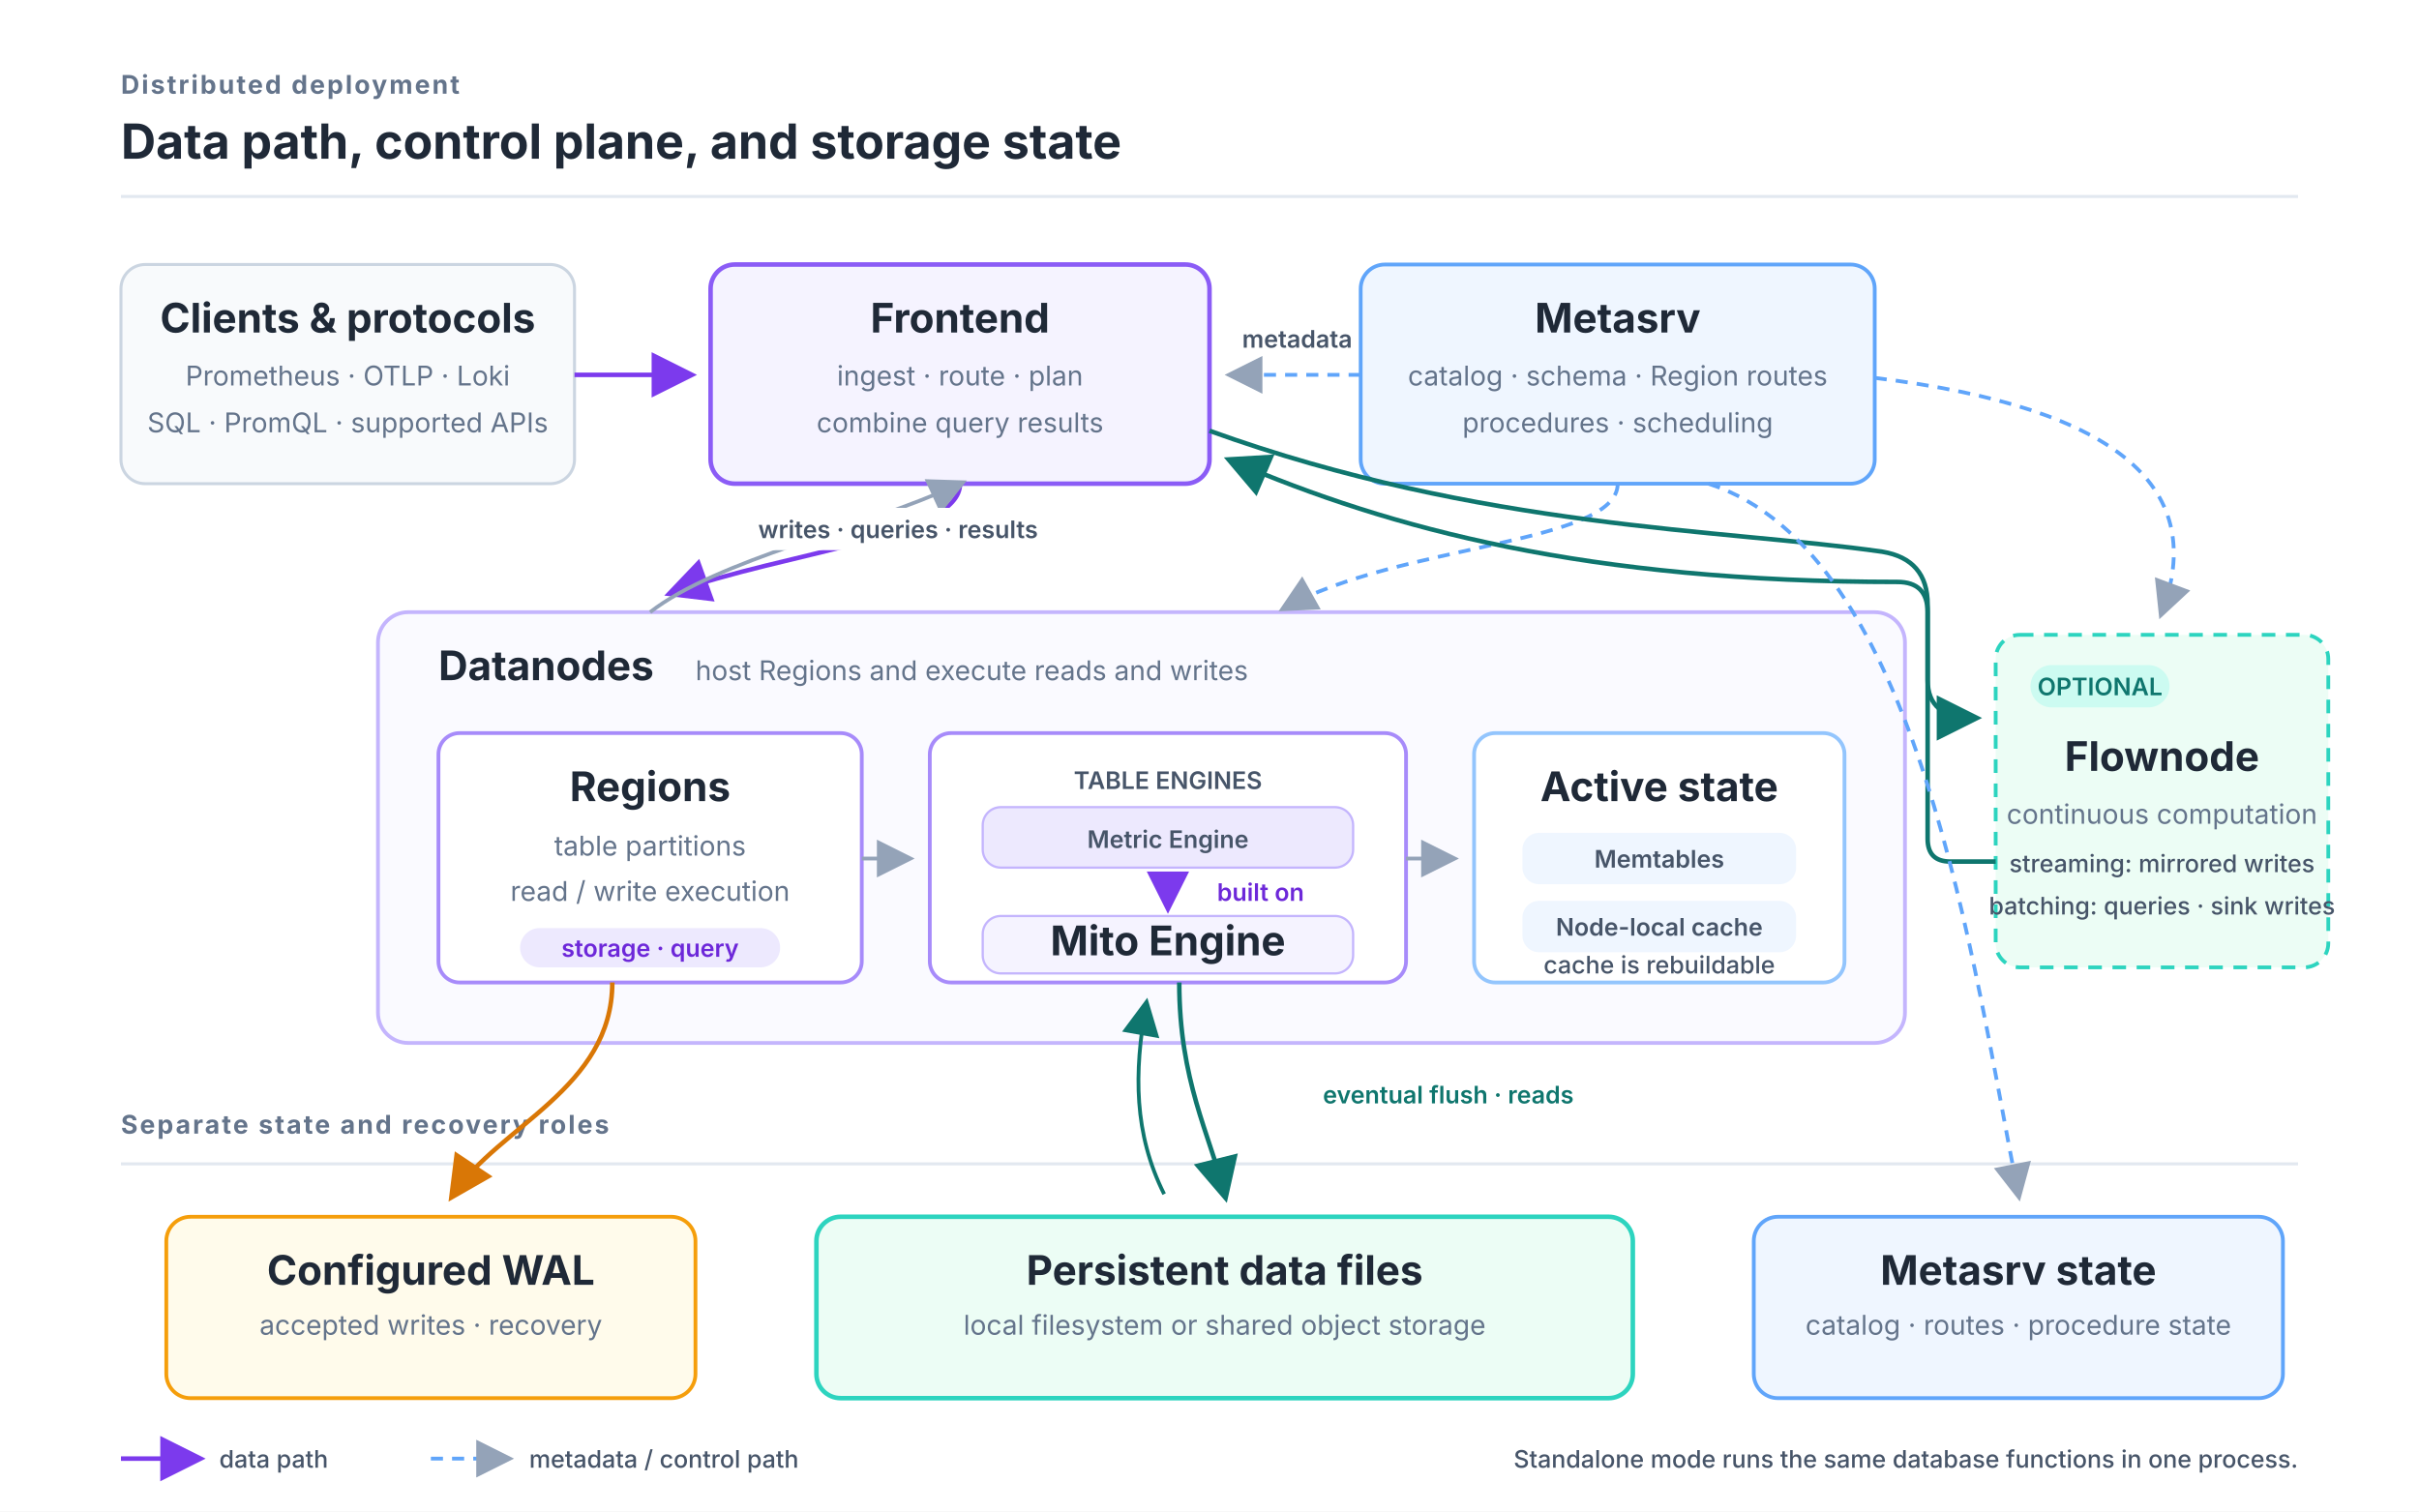
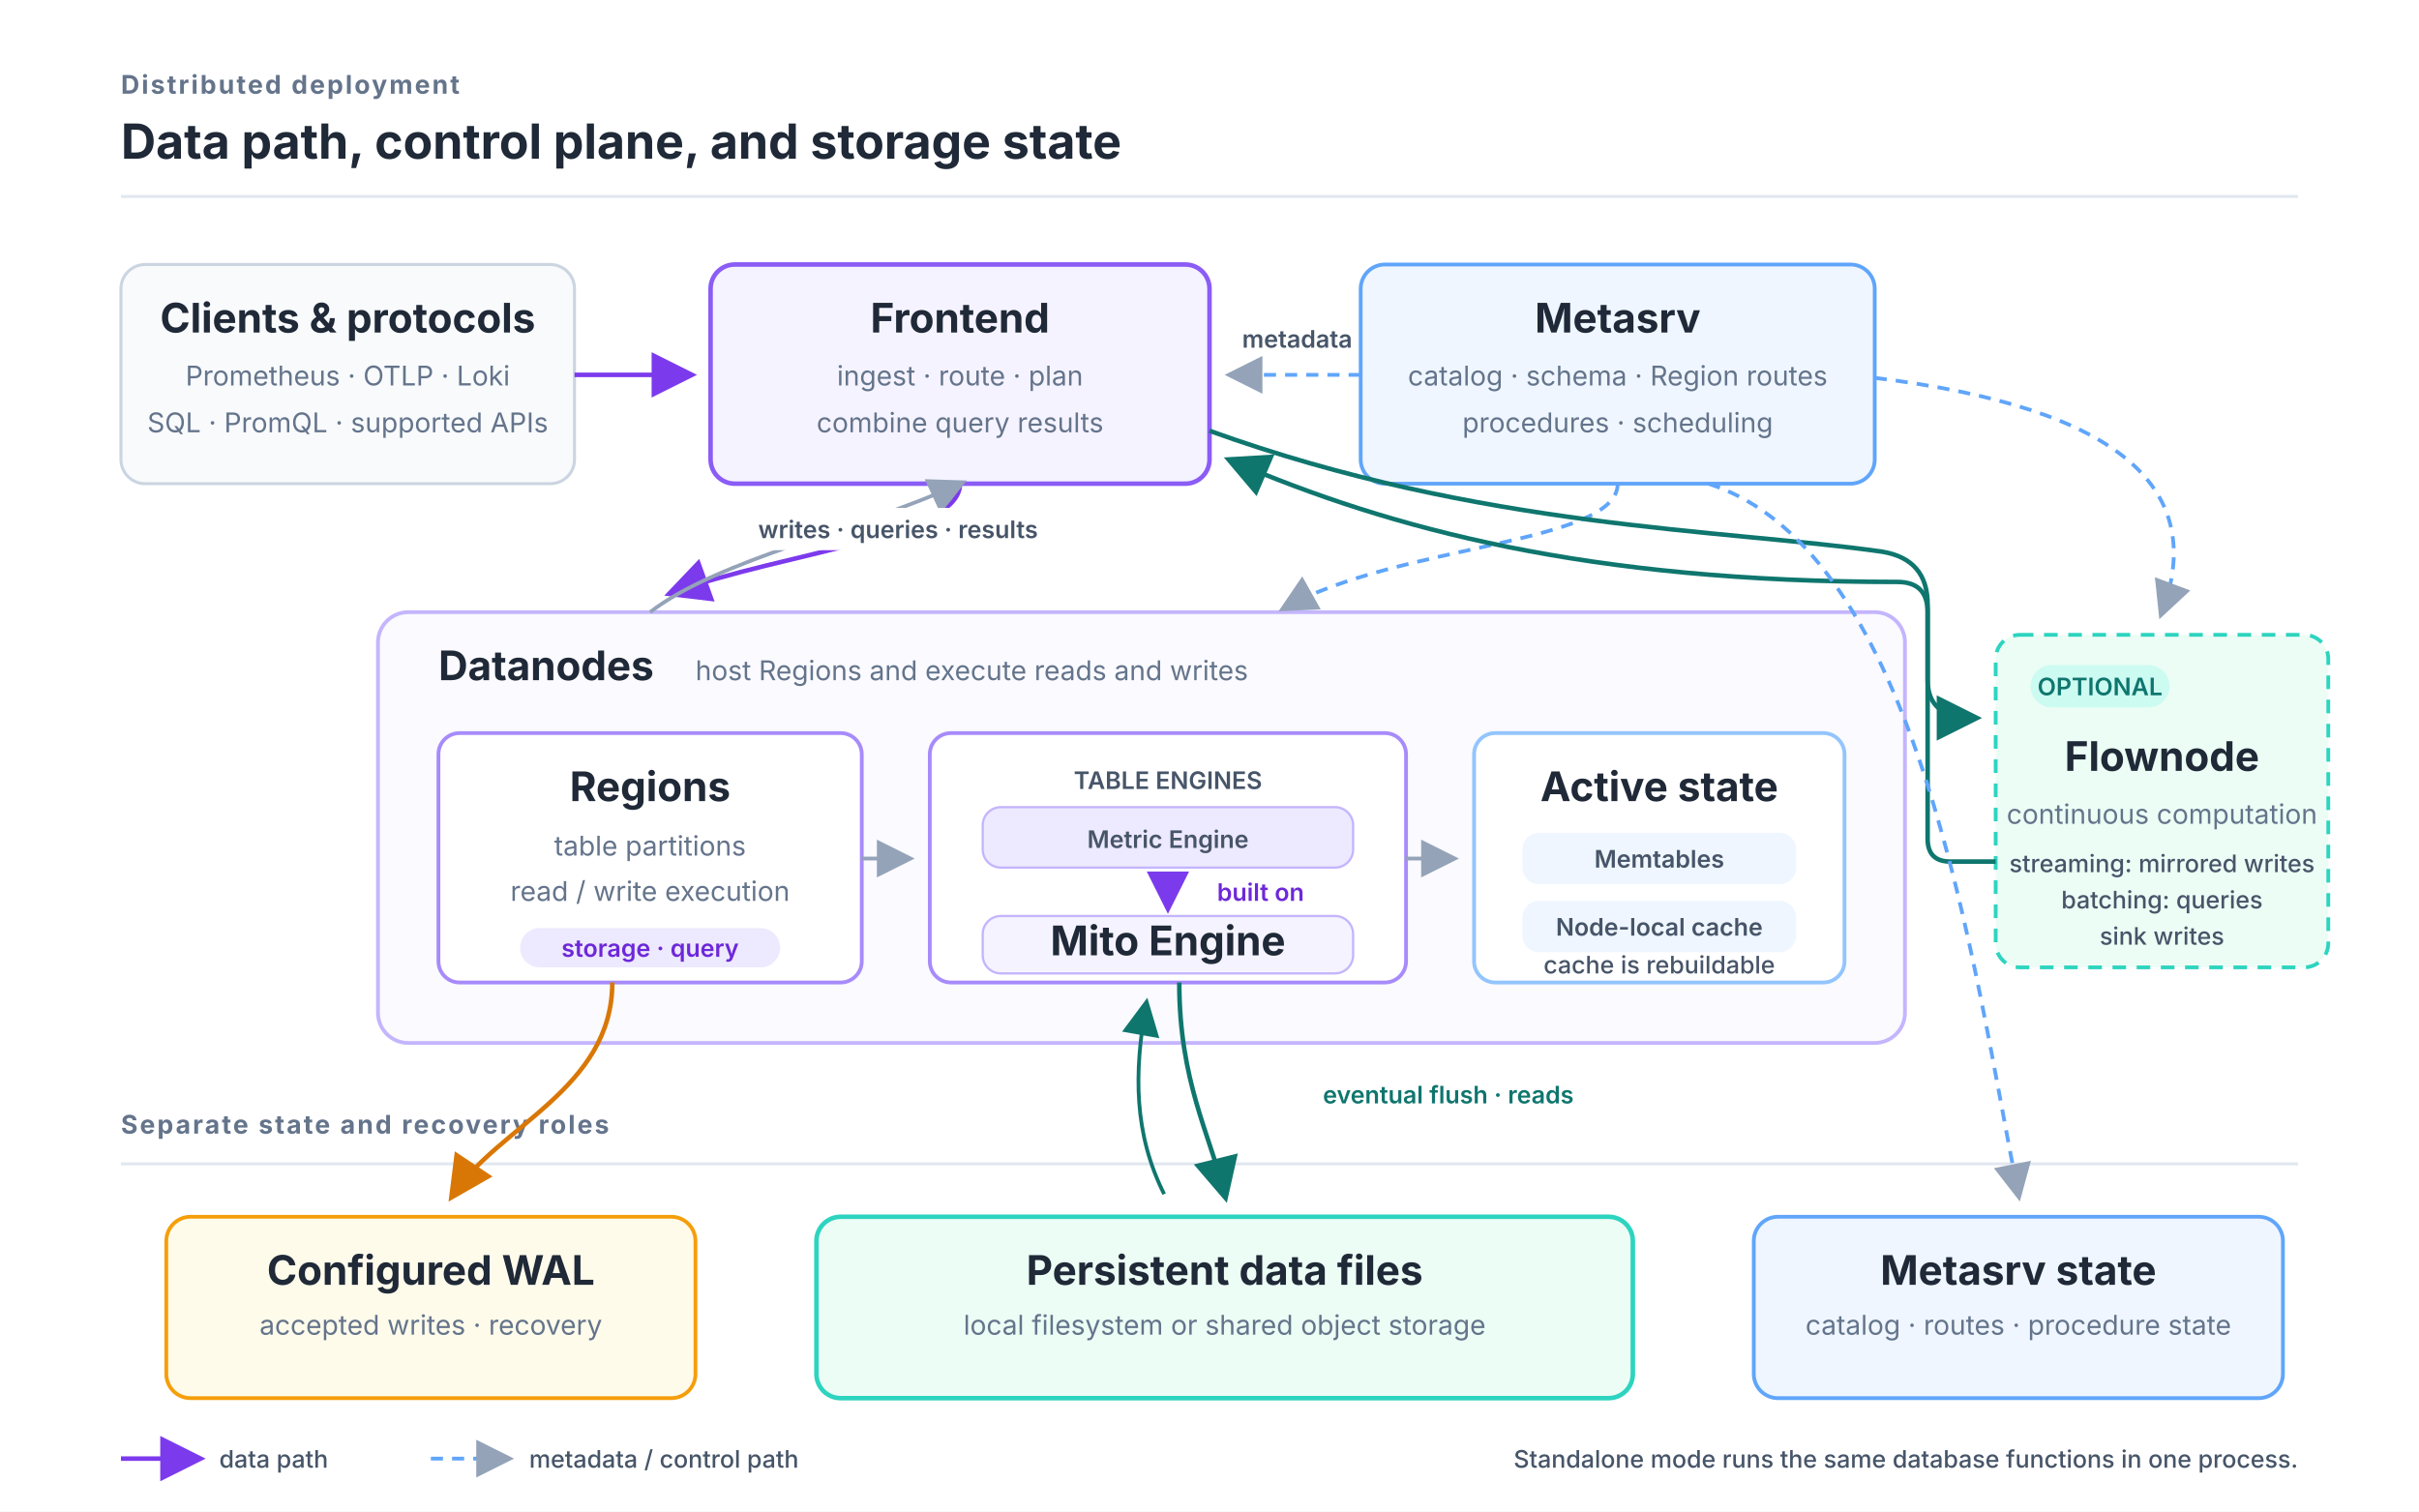
<svg xmlns="http://www.w3.org/2000/svg" width="1600" height="1000" viewBox="0 0 1600 1000" role="img" aria-labelledby="title desc">
  <defs>
    <marker id="arrow-slate" markerWidth="10" markerHeight="10" refX="8" refY="5" orient="auto" markerUnits="strokeWidth">
      <path d="M0,0 L10,5 L0,10 z" fill="#94A3B8" />
    </marker>
    <marker id="arrow-purple" markerWidth="10" markerHeight="10" refX="8" refY="5" orient="auto" markerUnits="strokeWidth">
      <path d="M0,0 L10,5 L0,10 z" fill="#7C3AED" />
    </marker>
    <marker id="arrow-teal" markerWidth="10" markerHeight="10" refX="8" refY="5" orient="auto" markerUnits="strokeWidth">
      <path d="M0,0 L10,5 L0,10 z" fill="#0F766E" />
    </marker>
    <marker id="arrow-amber" markerWidth="10" markerHeight="10" refX="8" refY="5" orient="auto" markerUnits="strokeWidth">
      <path d="M0,0 L10,5 L0,10 z" fill="#D97706" />
    </marker>
    <style>
      .kicker { font: 650 17px Inter, ui-sans-serif, system-ui, -apple-system, BlinkMacSystemFont, "Segoe UI", sans-serif; letter-spacing: .08em; text-transform: uppercase; fill: #64748B; }
      .headline { font: 650 32px Inter, ui-sans-serif, system-ui, -apple-system, BlinkMacSystemFont, "Segoe UI", sans-serif; fill: #1F2937; }
      .title { font: 650 27px Inter, ui-sans-serif, system-ui, -apple-system, BlinkMacSystemFont, "Segoe UI", sans-serif; fill: #1F2937; }
      .subtitle { font: 400 18px Inter, ui-sans-serif, system-ui, -apple-system, BlinkMacSystemFont, "Segoe UI", sans-serif; fill: #64748B; }
      .small { font: 500 16px Inter, ui-sans-serif, system-ui, -apple-system, BlinkMacSystemFont, "Segoe UI", sans-serif; fill: #475569; }
      .label { font: 600 16px Inter, ui-sans-serif, system-ui, -apple-system, BlinkMacSystemFont, "Segoe UI", sans-serif; fill: #475569; }
      .purple { font: 600 16px Inter, ui-sans-serif, system-ui, -apple-system, BlinkMacSystemFont, "Segoe UI", sans-serif; fill: #6D28D9; }
      .teal { font: 600 16px Inter, ui-sans-serif, system-ui, -apple-system, BlinkMacSystemFont, "Segoe UI", sans-serif; fill: #0F766E; }
      .amber { font: 600 16px Inter, ui-sans-serif, system-ui, -apple-system, BlinkMacSystemFont, "Segoe UI", sans-serif; fill: #B45309; }
    </style>
  </defs>
  <rect width="1600" height="1000" fill="#FFFFFF" />
  <text x="80" y="62" class="kicker">Distributed deployment</text>
  <text x="80" y="105" class="headline">Data path, control plane, and storage state</text>
  <line x1="80" y1="130" x2="1520" y2="130" stroke="#E2E8F0" stroke-width="2" />
  <rect x="80" y="175" width="300" height="145" rx="16" fill="#F8FAFC" stroke="#CBD5E1" stroke-width="2" />
  <text x="230" y="220" text-anchor="middle" class="title">Clients &amp; protocols</text>
  <text x="230" y="255" text-anchor="middle" class="subtitle">Prometheus · OTLP · Loki</text>
  <text x="230" y="286" text-anchor="middle" class="subtitle">SQL · PromQL · supported APIs</text>
  <rect x="470" y="175" width="330" height="145" rx="16" fill="#F5F3FF" stroke="#8B5CF6" stroke-width="3" />
  <text x="635" y="220" text-anchor="middle" class="title">Frontend</text>
  <text x="635" y="255" text-anchor="middle" class="subtitle">ingest · route · plan</text>
  <text x="635" y="286" text-anchor="middle" class="subtitle">combine query results</text>
  <path d="M380 248 L455 248" fill="none" stroke="#7C3AED" stroke-width="3" marker-end="url(#arrow-purple)" />
  <rect x="900" y="175" width="340" height="145" rx="16" fill="#EFF6FF" stroke="#60A5FA" stroke-width="2.5" />
  <text x="1070" y="220" text-anchor="middle" class="title">Metasrv</text>
  <text x="1070" y="255" text-anchor="middle" class="subtitle">catalog · schema · Region routes</text>
  <text x="1070" y="286" text-anchor="middle" class="subtitle">procedures · scheduling</text>
  <path d="M900 248 L815 248" fill="none" stroke="#60A5FA" stroke-width="2.5" stroke-dasharray="8 6" marker-end="url(#arrow-slate)" />
  <text x="858" y="230" text-anchor="middle" class="label">metadata</text>
  <rect x="250" y="405" width="1010" height="285" rx="20" fill="#FAFAFF" stroke="#C4B5FD" stroke-width="2.5" />
  <text x="290" y="450" class="title">Datanodes</text>
  <text x="460" y="450" class="subtitle">host Regions and execute reads and writes</text>
  <rect x="290" y="485" width="280" height="165" rx="14" fill="#FFFFFF" stroke="#A78BFA" stroke-width="2.5" />
  <text x="430" y="530" text-anchor="middle" class="title">Regions</text>
  <text x="430" y="566" text-anchor="middle" class="subtitle">table partitions</text>
  <text x="430" y="596" text-anchor="middle" class="subtitle">read / write execution</text>
  <rect x="344" y="614" width="172" height="26" rx="13" fill="#EDE9FE" />
  <text x="430" y="633" text-anchor="middle" class="purple">storage · query</text>
  <rect x="615" y="485" width="315" height="165" rx="14" fill="#FFFFFF" stroke="#A78BFA" stroke-width="2.5" />
  <text x="772.5" y="522" text-anchor="middle" class="label">TABLE ENGINES</text>
  <rect x="650" y="534" width="245" height="40" rx="12" fill="#EDE9FE" stroke="#C4B5FD" stroke-width="1.5" />
  <text x="772.5" y="561" text-anchor="middle" class="label">Metric Engine</text>
  <path d="M772.5 578 L772.5 599" fill="none" stroke="#8B5CF6" stroke-width="2.8" marker-end="url(#arrow-purple)" />
  <text x="805" y="596" class="purple">built on</text>
  <rect x="650" y="606" width="245" height="38" rx="12" fill="#F5F3FF" stroke="#C4B5FD" stroke-width="1.5" />
  <text x="772.5" y="632" text-anchor="middle" class="title">Mito Engine</text>
  <rect x="975" y="485" width="245" height="165" rx="14" fill="#FFFFFF" stroke="#93C5FD" stroke-width="2.5" />
  <text x="1097.5" y="530" text-anchor="middle" class="title">Active state</text>
  <rect x="1007" y="551" width="181" height="34" rx="11" fill="#EFF6FF" />
  <text x="1097.5" y="574" text-anchor="middle" class="label">Memtables</text>
  <rect x="1007" y="596" width="181" height="34" rx="11" fill="#EFF6FF" />
  <text x="1097.5" y="619" text-anchor="middle" class="label">Node-local cache</text>
  <text x="1097.5" y="644" text-anchor="middle" class="small">cache is rebuildable</text>
  <path d="M635 320 C635 355, 520 365, 445 392" fill="none" stroke="#7C3AED" stroke-width="3" marker-end="url(#arrow-purple)" />
  <path d="M430 405 C475 370, 570 350, 635 320" fill="none" stroke="#94A3B8" stroke-width="2.5" marker-end="url(#arrow-slate)" />
  <rect x="485" y="336" width="218" height="28" rx="14" fill="#FFFFFF" />
  <text x="594" y="356" text-anchor="middle" class="label">writes · queries · results</text>
  <path d="M570 568 L600 568" fill="none" stroke="#94A3B8" stroke-width="2.5" marker-end="url(#arrow-slate)" />
  <path d="M930 568 L960 568" fill="none" stroke="#94A3B8" stroke-width="2.5" marker-end="url(#arrow-slate)" />
  <path d="M1070 320 C1070 360, 925 360, 850 402" fill="none" stroke="#60A5FA" stroke-width="2.5" stroke-dasharray="8 6" marker-end="url(#arrow-slate)" />
  <rect x="1320" y="420" width="220" height="220" rx="16" fill="#ECFDF5" stroke="#2DD4BF" stroke-width="2.5" stroke-dasharray="9 7" />
  <rect x="1343" y="440" width="92" height="28" rx="14" fill="#CCFBF1" />
  <text x="1389" y="460" text-anchor="middle" class="teal">OPTIONAL</text>
  <text x="1430" y="510" text-anchor="middle" class="title">Flownode</text>
  <text x="1430" y="545" text-anchor="middle" class="subtitle">continuous computation</text>
  <text x="1430" y="577" text-anchor="middle" class="small">streaming: mirrored writes</text>
-   <text x="1430" y="605" text-anchor="middle" class="small">batching: queries · sink writes</text>
+   <text x="1430" y="601" text-anchor="middle" class="small">batching: queries</text>
+   <text x="1430" y="625" text-anchor="middle" class="small">sink writes</text>
  <path d="M800 285 C980 350, 1140 350, 1245 365 Q1275 370, 1275 400 L1275 450 Q1275 475, 1305 475" fill="none" stroke="#0F766E" stroke-width="3" marker-end="url(#arrow-teal)" />
  <path d="M1320 570 L1290 570 Q1275 570, 1275 555 L1275 405 Q1275 385, 1255 385 C1050 385, 920 350, 815 305" fill="none" stroke="#0F766E" stroke-width="3" marker-end="url(#arrow-teal)" />
  <path d="M1240 250 C1405 270, 1460 325, 1430 405" fill="none" stroke="#60A5FA" stroke-width="2.5" stroke-dasharray="8 6" marker-end="url(#arrow-slate)" />
  <text x="80" y="750" class="kicker">Separate state and recovery roles</text>
  <line x1="80" y1="770" x2="1520" y2="770" stroke="#E2E8F0" stroke-width="2" />
  <rect x="110" y="805" width="350" height="120" rx="16" fill="#FFFBEB" stroke="#F59E0B" stroke-width="2.5" />
  <text x="285" y="850" text-anchor="middle" class="title">Configured WAL</text>
  <text x="285" y="883" text-anchor="middle" class="subtitle">accepted writes · recovery</text>
  <path d="M405 650 C405 720, 330 745, 300 790" fill="none" stroke="#D97706" stroke-width="3" marker-end="url(#arrow-amber)" />
  <rect x="540" y="805" width="540" height="120" rx="16" fill="#ECFDF5" stroke="#2DD4BF" stroke-width="3" />
  <text x="810" y="850" text-anchor="middle" class="title">Persistent data files</text>
  <text x="810" y="883" text-anchor="middle" class="subtitle">local filesystem or shared object storage</text>
  <path d="M780 650 C780 715, 800 750, 810 790" fill="none" stroke="#0F766E" stroke-width="3" marker-end="url(#arrow-teal)" />
  <path d="M770 790 C750 750, 750 710, 758 665" fill="none" stroke="#0F766E" stroke-width="2.5" marker-end="url(#arrow-teal)" />
  <text x="875" y="730" class="teal">eventual flush · reads</text>
  <rect x="1160" y="805" width="350" height="120" rx="16" fill="#EFF6FF" stroke="#60A5FA" stroke-width="2.5" />
  <text x="1335" y="850" text-anchor="middle" class="title">Metasrv state</text>
  <text x="1335" y="883" text-anchor="middle" class="subtitle">catalog · routes · procedure state</text>
  <path d="M1130 320 C1270 365, 1305 640, 1335 790" fill="none" stroke="#60A5FA" stroke-width="2.5" stroke-dasharray="8 6" marker-end="url(#arrow-slate)" />
  <line x1="80" y1="965" x2="130" y2="965" stroke="#7C3AED" stroke-width="3" marker-end="url(#arrow-purple)" />
  <text x="145" y="971" class="small">data path</text>
  <line x1="285" y1="965" x2="335" y2="965" stroke="#60A5FA" stroke-width="2.5" stroke-dasharray="8 6" marker-end="url(#arrow-slate)" />
  <text x="350" y="971" class="small">metadata / control path</text>
  <text x="1520" y="971" text-anchor="end" class="small">Standalone mode runs the same database functions in one process.</text>
</svg>
